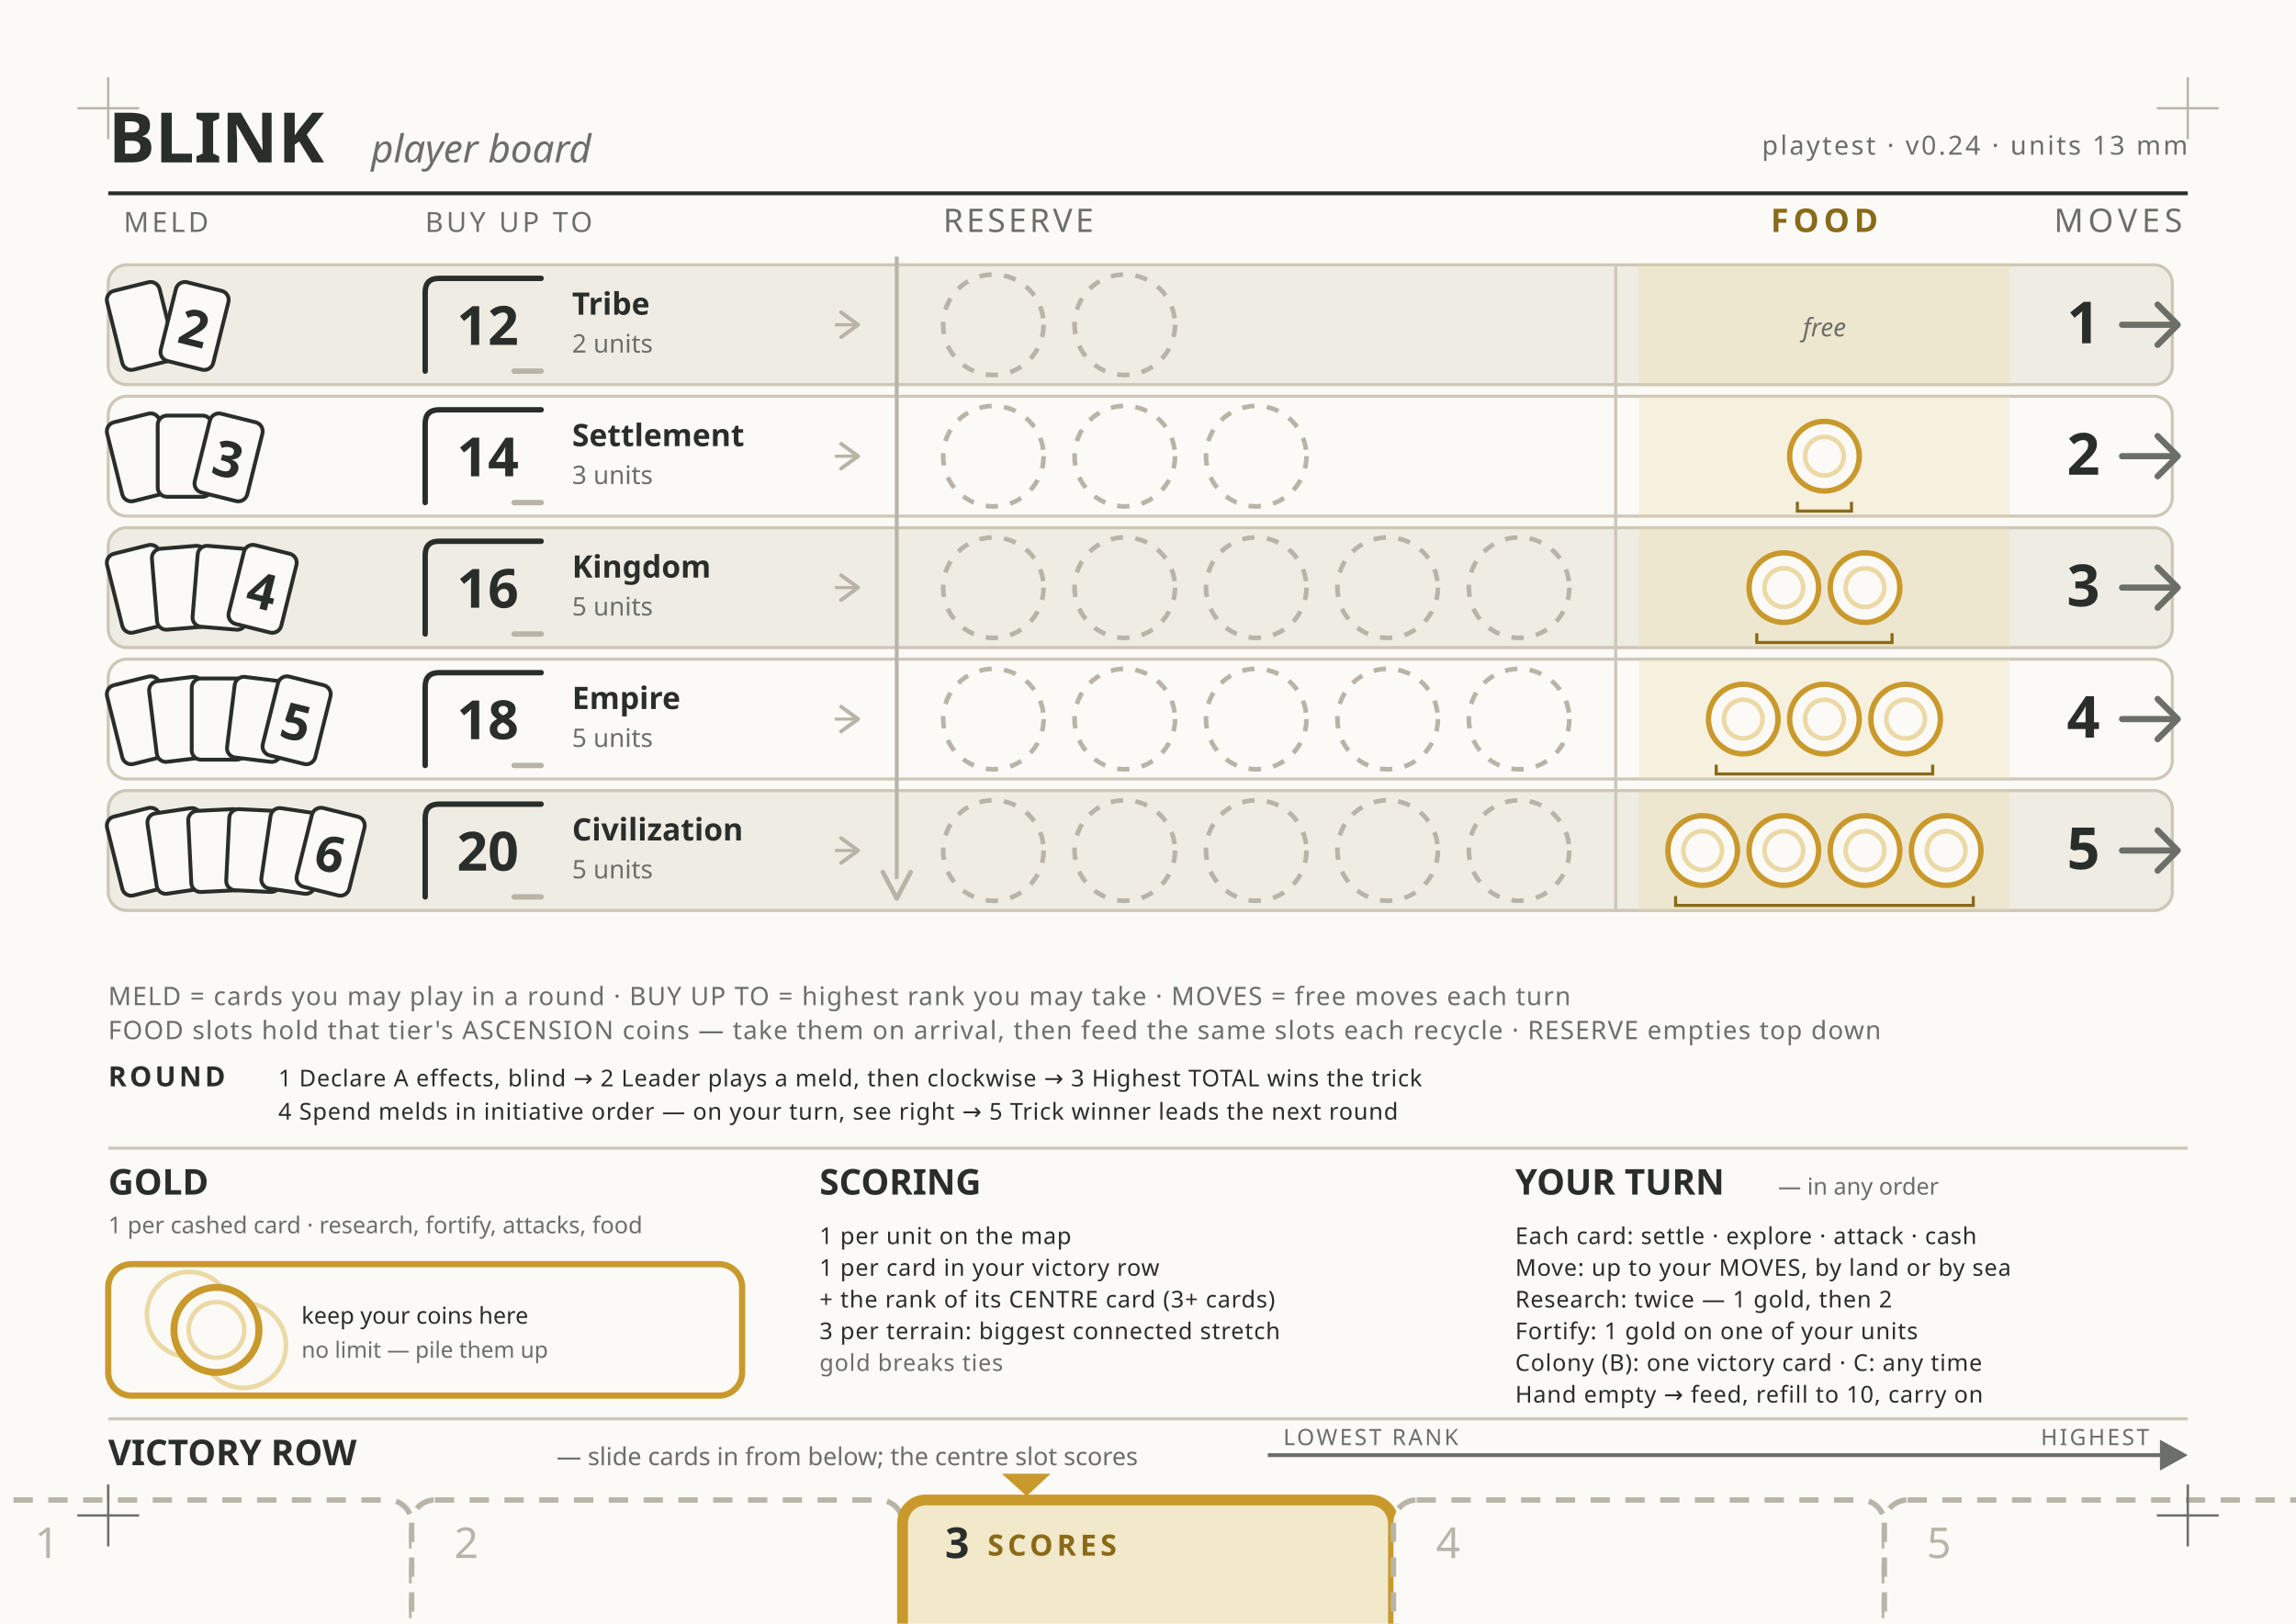
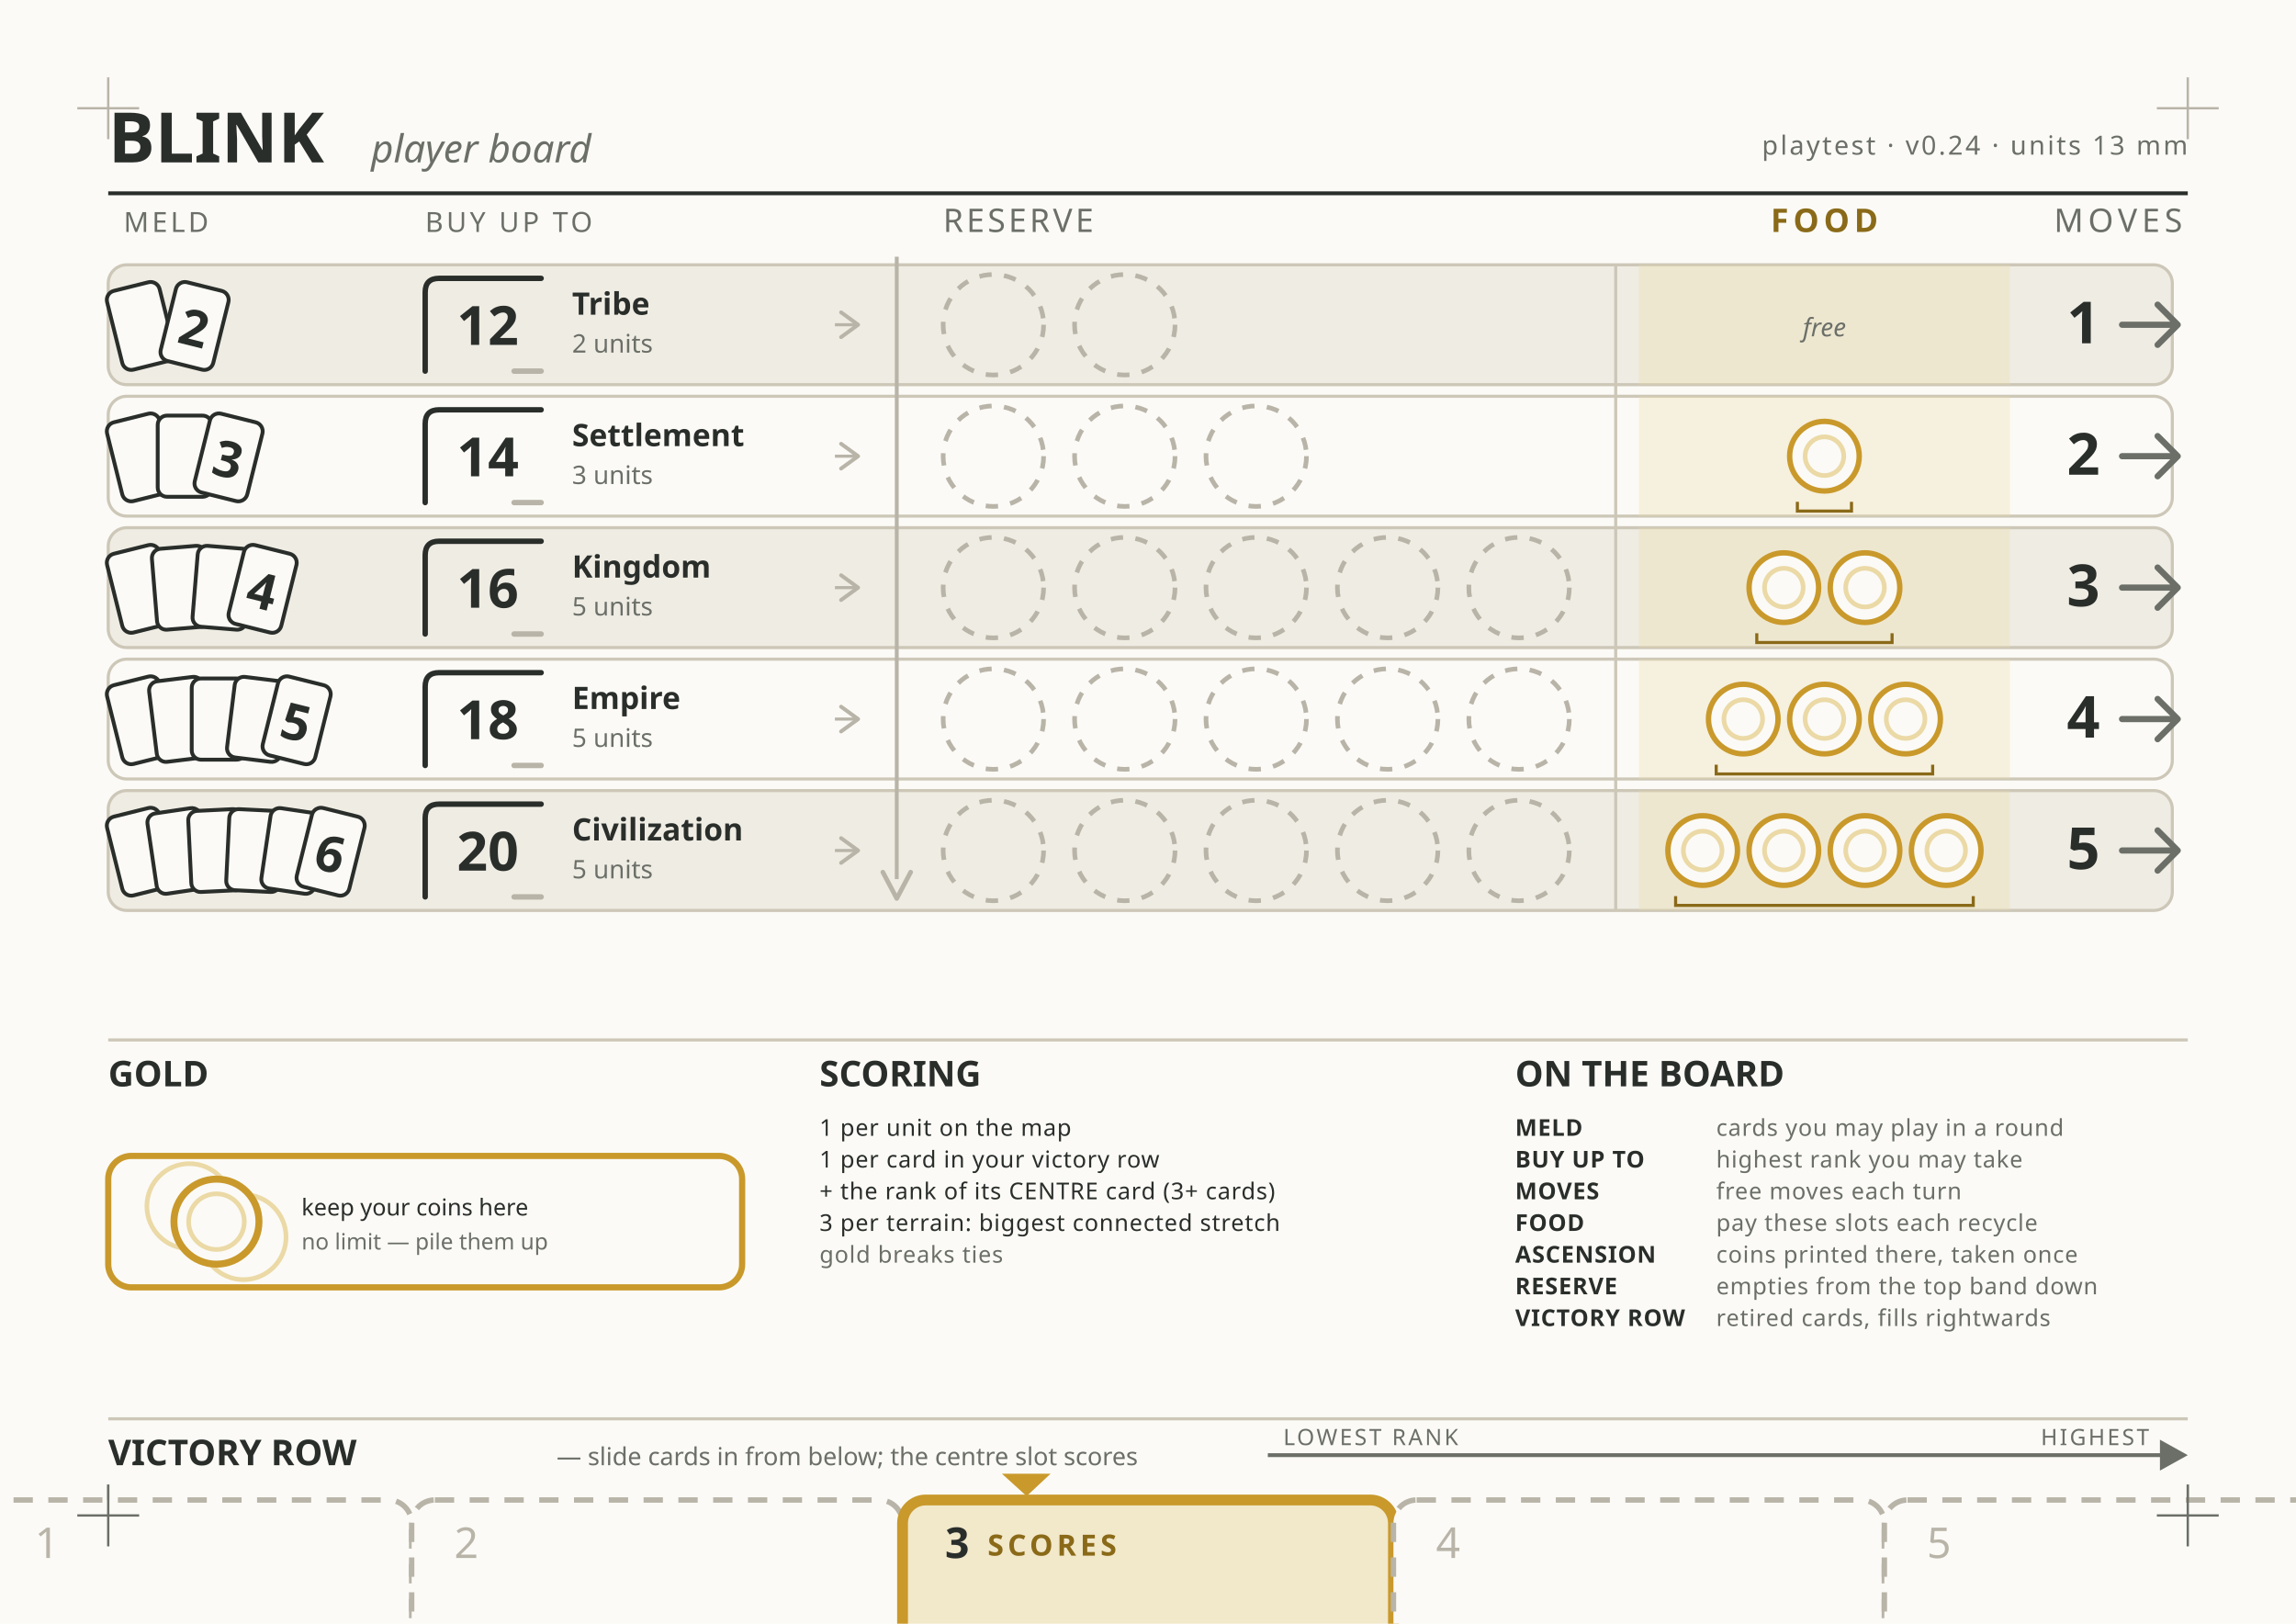
<svg xmlns="http://www.w3.org/2000/svg" width="297.0mm" height="210.0mm" viewBox="0 0 297.0 210.0">
  <rect x="0" y="0" width="297.0" height="210.0" fill="#FBFAF6" />
  <path d="M10.0 14.0 h8 M14.0 10.0 v8" stroke="#B9B4A8" stroke-width="0.3" />
  <path d="M279.0 14.0 h8 M283.0 10.0 v8" stroke="#B9B4A8" stroke-width="0.3" />
  <path d="M10.0 196.0 h8 M14.0 192.0 v8" stroke="#B9B4A8" stroke-width="0.3" />
  <path d="M279.0 196.0 h8 M283.0 192.0 v8" stroke="#B9B4A8" stroke-width="0.3" />
  <text x="14.00" y="21.00" font-family="IBM Plex Sans" font-size="9" fill="#2A2E2B" text-anchor="start" font-weight="600" letter-spacing="0" style="">BLINK</text>
  <text x="48.00" y="21.00" font-family="IBM Plex Sans" font-size="5" fill="#6B6F68" text-anchor="start" font-weight="400" letter-spacing="0" style="font-style:italic">player board</text>
  <text x="283.00" y="20.00" font-family="IBM Plex Mono" font-size="3.4" fill="#6B6F68" text-anchor="end" font-weight="400" letter-spacing="0.3" style="">playtest · v0.24 · units 13 mm</text>
  <line x1="14.0" y1="25.0" x2="283.0" y2="25.0" stroke="#2A2E2B" stroke-width="0.5" />
  <text x="16.00" y="30.00" font-family="IBM Plex Mono" font-size="3.6" fill="#6B6F68" text-anchor="start" font-weight="400" letter-spacing="0.4" style="">MELD</text>
  <text x="55.00" y="30.00" font-family="IBM Plex Mono" font-size="3.6" fill="#6B6F68" text-anchor="start" font-weight="400" letter-spacing="0.4" style="">BUY UP TO</text>
  <text x="122.00" y="30.00" font-family="IBM Plex Mono" font-size="4.2" fill="#6B6F68" text-anchor="start" font-weight="400" letter-spacing="0.4" style="">RESERVE</text>
  <text x="236.00" y="30.00" font-family="IBM Plex Mono" font-size="4.2" fill="#8A6A18" text-anchor="middle" font-weight="600" letter-spacing="0.6" style="">FOOD</text>
  <text x="274.00" y="30.00" font-family="IBM Plex Mono" font-size="4.2" fill="#6B6F68" text-anchor="middle" font-weight="400" letter-spacing="0.6" style="">MOVES</text>
  <rect x="14.0" y="34.25" width="267.0" height="15.5" rx="2.4" fill="#EFECE3" stroke="#CDC7B8" stroke-width="0.4" />
  <rect x="212.0" y="34.25" width="48.0" height="15.5" fill="#EBD9A6" fill-opacity="0.3" />
  <g transform="rotate(-14.0 19.50 47.25)">
    <rect x="16.00" y="36.75" width="7.0" height="10.5" rx="1.2" fill="#FBFAF6" stroke="#2A2E2B" stroke-width="0.5" />
  </g>
  <g transform="rotate(14.0 23.90 47.25)">
    <rect x="20.40" y="36.75" width="7.0" height="10.5" rx="1.2" fill="#FBFAF6" stroke="#2A2E2B" stroke-width="0.5" />
    <text x="23.90" y="44.60" font-family="IBM Plex Sans" font-size="6.5" fill="#2A2E2B" text-anchor="middle" font-weight="700" letter-spacing="0" style="">2</text>
  </g>
  <path d="M55.00 48.00 L55.00 37.80 Q55.00 36.00 56.80 36.00 L70.00 36.00" fill="none" stroke="#2A2E2B" stroke-width="0.7" stroke-linecap="round" />
  <path d="M70.00 48.00 l-3.5 0" fill="none" stroke="#B9B4A8" stroke-width="0.7" stroke-linecap="round" />
  <text x="63.10" y="44.60" font-family="IBM Plex Sans" font-size="7.0" fill="#2A2E2B" text-anchor="middle" font-weight="700" letter-spacing="0" style="">12</text>
  <text x="74.00" y="40.70" font-family="IBM Plex Sans" font-size="4.0" fill="#2A2E2B" text-anchor="start" font-weight="600" letter-spacing="0" style="">Tribe</text>
  <text x="74.00" y="45.60" font-family="IBM Plex Mono" font-size="3.3" fill="#6B6F68" text-anchor="start" font-weight="400" letter-spacing="0" style="">2 units</text>
  <path d="M108.0 42.0 L111.0 42.0" fill="none" stroke="#B9B4A8" stroke-width="0.4" />
  <path d="M108.8 40.4 l2.2 1.6 l-2.2 1.6" fill="none" stroke="#B9B4A8" stroke-width="0.5" stroke-linecap="round" stroke-linejoin="round" />
  <circle cx="128.50" cy="42.00" r="6.50" fill="none" stroke="#B9B4A8" stroke-width="0.6" stroke-dasharray="1.6 1.6" />
  <circle cx="145.50" cy="42.00" r="6.50" fill="none" stroke="#B9B4A8" stroke-width="0.6" stroke-dasharray="1.6 1.6" />
  <text x="236.00" y="43.50" font-family="IBM Plex Mono" font-size="3.3" fill="#6B6F68" text-anchor="middle" font-weight="400" letter-spacing="0" style="font-style:italic">free</text>
  <text x="269.50" y="44.40" font-family="IBM Plex Sans" font-size="7.5" fill="#2A2E2B" text-anchor="middle" font-weight="600" letter-spacing="0" style="">1</text>
  <path d="M274.5 42.0 l7 0 M279.1 39.4 l2.6 2.6 l-2.6 2.6" fill="none" stroke="#6B6F68" stroke-width="0.8" stroke-linecap="round" stroke-linejoin="round" />
  <rect x="14.0" y="51.25" width="267.0" height="15.5" rx="2.4" fill="#FBFAF6" stroke="#CDC7B8" stroke-width="0.4" />
  <rect x="212.0" y="51.25" width="48.0" height="15.5" fill="#EBD9A6" fill-opacity="0.3" />
  <g transform="rotate(-14.0 19.50 64.25)">
    <rect x="16.00" y="53.75" width="7.0" height="10.5" rx="1.2" fill="#FBFAF6" stroke="#2A2E2B" stroke-width="0.5" />
  </g>
  <g transform="rotate(0.0 23.90 64.25)">
    <rect x="20.40" y="53.75" width="7.0" height="10.5" rx="1.2" fill="#FBFAF6" stroke="#2A2E2B" stroke-width="0.5" />
  </g>
  <g transform="rotate(14.0 28.30 64.25)">
    <rect x="24.80" y="53.75" width="7.0" height="10.5" rx="1.2" fill="#FBFAF6" stroke="#2A2E2B" stroke-width="0.5" />
    <text x="28.30" y="61.60" font-family="IBM Plex Sans" font-size="6.5" fill="#2A2E2B" text-anchor="middle" font-weight="700" letter-spacing="0" style="">3</text>
  </g>
  <path d="M55.00 65.00 L55.00 54.80 Q55.00 53.00 56.80 53.00 L70.00 53.00" fill="none" stroke="#2A2E2B" stroke-width="0.7" stroke-linecap="round" />
  <path d="M70.00 65.00 l-3.5 0" fill="none" stroke="#B9B4A8" stroke-width="0.7" stroke-linecap="round" />
  <text x="63.10" y="61.60" font-family="IBM Plex Sans" font-size="7.0" fill="#2A2E2B" text-anchor="middle" font-weight="700" letter-spacing="0" style="">14</text>
  <text x="74.00" y="57.70" font-family="IBM Plex Sans" font-size="4.0" fill="#2A2E2B" text-anchor="start" font-weight="600" letter-spacing="0" style="">Settlement</text>
  <text x="74.00" y="62.60" font-family="IBM Plex Mono" font-size="3.3" fill="#6B6F68" text-anchor="start" font-weight="400" letter-spacing="0" style="">3 units</text>
  <path d="M108.0 59.0 L111.0 59.0" fill="none" stroke="#B9B4A8" stroke-width="0.4" />
  <path d="M108.8 57.4 l2.2 1.6 l-2.2 1.6" fill="none" stroke="#B9B4A8" stroke-width="0.5" stroke-linecap="round" stroke-linejoin="round" />
  <circle cx="128.50" cy="59.00" r="6.50" fill="none" stroke="#B9B4A8" stroke-width="0.6" stroke-dasharray="1.6 1.6" />
  <circle cx="145.50" cy="59.00" r="6.50" fill="none" stroke="#B9B4A8" stroke-width="0.6" stroke-dasharray="1.6 1.6" />
  <circle cx="162.50" cy="59.00" r="6.50" fill="none" stroke="#B9B4A8" stroke-width="0.6" stroke-dasharray="1.6 1.6" />
  <circle cx="236.00" cy="59.00" r="4.50" fill="#FBFAF6" stroke="#C9992B" stroke-width="0.7" />
  <circle cx="236.00" cy="59.00" r="2.50" fill="none" stroke="#EBD9A6" stroke-width="0.6" />
  <path d="M232.50 64.90 l0 1.2 L239.50 66.10 l0 -1.2" fill="none" stroke="#8A6A18" stroke-width="0.4" />
  <text x="269.50" y="61.40" font-family="IBM Plex Sans" font-size="7.5" fill="#2A2E2B" text-anchor="middle" font-weight="600" letter-spacing="0" style="">2</text>
  <path d="M274.5 59.0 l7 0 M279.1 56.4 l2.6 2.6 l-2.6 2.6" fill="none" stroke="#6B6F68" stroke-width="0.8" stroke-linecap="round" stroke-linejoin="round" />
  <rect x="14.0" y="68.25" width="267.0" height="15.5" rx="2.4" fill="#EFECE3" stroke="#CDC7B8" stroke-width="0.4" />
  <rect x="212.0" y="68.25" width="48.0" height="15.5" fill="#EBD9A6" fill-opacity="0.3" />
  <g transform="rotate(-14.0 19.50 81.25)">
    <rect x="16.00" y="70.75" width="7.0" height="10.5" rx="1.2" fill="#FBFAF6" stroke="#2A2E2B" stroke-width="0.5" />
  </g>
  <g transform="rotate(-4.7 23.90 81.25)">
    <rect x="20.40" y="70.75" width="7.0" height="10.5" rx="1.2" fill="#FBFAF6" stroke="#2A2E2B" stroke-width="0.5" />
  </g>
  <g transform="rotate(4.7 28.30 81.25)">
    <rect x="24.80" y="70.75" width="7.0" height="10.5" rx="1.2" fill="#FBFAF6" stroke="#2A2E2B" stroke-width="0.5" />
  </g>
  <g transform="rotate(14.0 32.70 81.25)">
    <rect x="29.20" y="70.75" width="7.0" height="10.5" rx="1.2" fill="#FBFAF6" stroke="#2A2E2B" stroke-width="0.5" />
    <text x="32.70" y="78.60" font-family="IBM Plex Sans" font-size="6.5" fill="#2A2E2B" text-anchor="middle" font-weight="700" letter-spacing="0" style="">4</text>
  </g>
  <path d="M55.00 82.00 L55.00 71.80 Q55.00 70.00 56.80 70.00 L70.00 70.00" fill="none" stroke="#2A2E2B" stroke-width="0.7" stroke-linecap="round" />
  <path d="M70.00 82.00 l-3.5 0" fill="none" stroke="#B9B4A8" stroke-width="0.7" stroke-linecap="round" />
  <text x="63.10" y="78.60" font-family="IBM Plex Sans" font-size="7.0" fill="#2A2E2B" text-anchor="middle" font-weight="700" letter-spacing="0" style="">16</text>
  <text x="74.00" y="74.70" font-family="IBM Plex Sans" font-size="4.0" fill="#2A2E2B" text-anchor="start" font-weight="600" letter-spacing="0" style="">Kingdom</text>
  <text x="74.00" y="79.60" font-family="IBM Plex Mono" font-size="3.3" fill="#6B6F68" text-anchor="start" font-weight="400" letter-spacing="0" style="">5 units</text>
  <path d="M108.0 76.0 L111.0 76.0" fill="none" stroke="#B9B4A8" stroke-width="0.4" />
  <path d="M108.8 74.4 l2.2 1.6 l-2.2 1.6" fill="none" stroke="#B9B4A8" stroke-width="0.5" stroke-linecap="round" stroke-linejoin="round" />
  <circle cx="128.50" cy="76.00" r="6.50" fill="none" stroke="#B9B4A8" stroke-width="0.6" stroke-dasharray="1.6 1.6" />
  <circle cx="145.50" cy="76.00" r="6.50" fill="none" stroke="#B9B4A8" stroke-width="0.6" stroke-dasharray="1.6 1.6" />
  <circle cx="162.50" cy="76.00" r="6.50" fill="none" stroke="#B9B4A8" stroke-width="0.6" stroke-dasharray="1.6 1.6" />
  <circle cx="179.50" cy="76.00" r="6.50" fill="none" stroke="#B9B4A8" stroke-width="0.6" stroke-dasharray="1.6 1.6" />
  <circle cx="196.50" cy="76.00" r="6.50" fill="none" stroke="#B9B4A8" stroke-width="0.6" stroke-dasharray="1.6 1.6" />
  <circle cx="230.75" cy="76.00" r="4.50" fill="#FBFAF6" stroke="#C9992B" stroke-width="0.7" />
  <circle cx="230.75" cy="76.00" r="2.50" fill="none" stroke="#EBD9A6" stroke-width="0.6" />
  <circle cx="241.25" cy="76.00" r="4.50" fill="#FBFAF6" stroke="#C9992B" stroke-width="0.7" />
  <circle cx="241.25" cy="76.00" r="2.50" fill="none" stroke="#EBD9A6" stroke-width="0.6" />
  <path d="M227.25 81.90 l0 1.2 L244.75 83.10 l0 -1.2" fill="none" stroke="#8A6A18" stroke-width="0.4" />
  <text x="269.50" y="78.40" font-family="IBM Plex Sans" font-size="7.5" fill="#2A2E2B" text-anchor="middle" font-weight="600" letter-spacing="0" style="">3</text>
  <path d="M274.5 76.0 l7 0 M279.1 73.4 l2.6 2.6 l-2.6 2.6" fill="none" stroke="#6B6F68" stroke-width="0.8" stroke-linecap="round" stroke-linejoin="round" />
  <rect x="14.0" y="85.25" width="267.0" height="15.5" rx="2.4" fill="#FBFAF6" stroke="#CDC7B8" stroke-width="0.4" />
  <rect x="212.0" y="85.25" width="48.0" height="15.5" fill="#EBD9A6" fill-opacity="0.3" />
  <g transform="rotate(-14.0 19.50 98.25)">
    <rect x="16.00" y="87.75" width="7.0" height="10.5" rx="1.2" fill="#FBFAF6" stroke="#2A2E2B" stroke-width="0.5" />
  </g>
  <g transform="rotate(-7.0 23.90 98.25)">
    <rect x="20.40" y="87.75" width="7.0" height="10.5" rx="1.2" fill="#FBFAF6" stroke="#2A2E2B" stroke-width="0.5" />
  </g>
  <g transform="rotate(0.0 28.30 98.25)">
    <rect x="24.80" y="87.75" width="7.0" height="10.5" rx="1.2" fill="#FBFAF6" stroke="#2A2E2B" stroke-width="0.5" />
  </g>
  <g transform="rotate(7.0 32.70 98.25)">
    <rect x="29.20" y="87.75" width="7.0" height="10.5" rx="1.2" fill="#FBFAF6" stroke="#2A2E2B" stroke-width="0.5" />
  </g>
  <g transform="rotate(14.0 37.10 98.25)">
    <rect x="33.60" y="87.75" width="7.0" height="10.5" rx="1.2" fill="#FBFAF6" stroke="#2A2E2B" stroke-width="0.5" />
    <text x="37.10" y="95.60" font-family="IBM Plex Sans" font-size="6.5" fill="#2A2E2B" text-anchor="middle" font-weight="700" letter-spacing="0" style="">5</text>
  </g>
  <path d="M55.00 99.00 L55.00 88.80 Q55.00 87.00 56.80 87.00 L70.00 87.00" fill="none" stroke="#2A2E2B" stroke-width="0.7" stroke-linecap="round" />
  <path d="M70.00 99.00 l-3.5 0" fill="none" stroke="#B9B4A8" stroke-width="0.7" stroke-linecap="round" />
  <text x="63.10" y="95.60" font-family="IBM Plex Sans" font-size="7.0" fill="#2A2E2B" text-anchor="middle" font-weight="700" letter-spacing="0" style="">18</text>
  <text x="74.00" y="91.70" font-family="IBM Plex Sans" font-size="4.0" fill="#2A2E2B" text-anchor="start" font-weight="600" letter-spacing="0" style="">Empire</text>
  <text x="74.00" y="96.60" font-family="IBM Plex Mono" font-size="3.3" fill="#6B6F68" text-anchor="start" font-weight="400" letter-spacing="0" style="">5 units</text>
  <path d="M108.0 93.0 L111.0 93.0" fill="none" stroke="#B9B4A8" stroke-width="0.4" />
  <path d="M108.8 91.4 l2.2 1.6 l-2.2 1.6" fill="none" stroke="#B9B4A8" stroke-width="0.5" stroke-linecap="round" stroke-linejoin="round" />
  <circle cx="128.50" cy="93.00" r="6.50" fill="none" stroke="#B9B4A8" stroke-width="0.6" stroke-dasharray="1.6 1.6" />
  <circle cx="145.50" cy="93.00" r="6.50" fill="none" stroke="#B9B4A8" stroke-width="0.6" stroke-dasharray="1.6 1.6" />
  <circle cx="162.50" cy="93.00" r="6.50" fill="none" stroke="#B9B4A8" stroke-width="0.6" stroke-dasharray="1.6 1.6" />
  <circle cx="179.50" cy="93.00" r="6.50" fill="none" stroke="#B9B4A8" stroke-width="0.6" stroke-dasharray="1.6 1.6" />
  <circle cx="196.50" cy="93.00" r="6.50" fill="none" stroke="#B9B4A8" stroke-width="0.6" stroke-dasharray="1.6 1.6" />
  <circle cx="225.50" cy="93.00" r="4.50" fill="#FBFAF6" stroke="#C9992B" stroke-width="0.7" />
  <circle cx="225.50" cy="93.00" r="2.50" fill="none" stroke="#EBD9A6" stroke-width="0.6" />
  <circle cx="236.00" cy="93.00" r="4.50" fill="#FBFAF6" stroke="#C9992B" stroke-width="0.7" />
  <circle cx="236.00" cy="93.00" r="2.50" fill="none" stroke="#EBD9A6" stroke-width="0.6" />
  <circle cx="246.50" cy="93.00" r="4.50" fill="#FBFAF6" stroke="#C9992B" stroke-width="0.7" />
  <circle cx="246.50" cy="93.00" r="2.50" fill="none" stroke="#EBD9A6" stroke-width="0.6" />
  <path d="M222.00 98.90 l0 1.2 L250.00 100.10 l0 -1.2" fill="none" stroke="#8A6A18" stroke-width="0.4" />
  <text x="269.50" y="95.40" font-family="IBM Plex Sans" font-size="7.5" fill="#2A2E2B" text-anchor="middle" font-weight="600" letter-spacing="0" style="">4</text>
  <path d="M274.5 93.0 l7 0 M279.1 90.4 l2.6 2.6 l-2.6 2.6" fill="none" stroke="#6B6F68" stroke-width="0.8" stroke-linecap="round" stroke-linejoin="round" />
  <rect x="14.0" y="102.25" width="267.0" height="15.5" rx="2.4" fill="#EFECE3" stroke="#CDC7B8" stroke-width="0.4" />
  <rect x="212.0" y="102.25" width="48.0" height="15.5" fill="#EBD9A6" fill-opacity="0.3" />
  <g transform="rotate(-14.0 19.50 115.25)">
    <rect x="16.00" y="104.75" width="7.0" height="10.5" rx="1.2" fill="#FBFAF6" stroke="#2A2E2B" stroke-width="0.5" />
  </g>
  <g transform="rotate(-8.4 23.90 115.25)">
    <rect x="20.40" y="104.75" width="7.0" height="10.5" rx="1.2" fill="#FBFAF6" stroke="#2A2E2B" stroke-width="0.5" />
  </g>
  <g transform="rotate(-2.8 28.30 115.25)">
    <rect x="24.80" y="104.75" width="7.0" height="10.5" rx="1.2" fill="#FBFAF6" stroke="#2A2E2B" stroke-width="0.5" />
  </g>
  <g transform="rotate(2.8 32.70 115.25)">
    <rect x="29.20" y="104.75" width="7.0" height="10.5" rx="1.2" fill="#FBFAF6" stroke="#2A2E2B" stroke-width="0.5" />
  </g>
  <g transform="rotate(8.4 37.10 115.25)">
    <rect x="33.60" y="104.75" width="7.0" height="10.5" rx="1.2" fill="#FBFAF6" stroke="#2A2E2B" stroke-width="0.5" />
  </g>
  <g transform="rotate(14.0 41.50 115.25)">
    <rect x="38.00" y="104.75" width="7.0" height="10.5" rx="1.2" fill="#FBFAF6" stroke="#2A2E2B" stroke-width="0.5" />
    <text x="41.50" y="112.60" font-family="IBM Plex Sans" font-size="6.5" fill="#2A2E2B" text-anchor="middle" font-weight="700" letter-spacing="0" style="">6</text>
  </g>
  <path d="M55.00 116.00 L55.00 105.80 Q55.00 104.00 56.80 104.00 L70.00 104.00" fill="none" stroke="#2A2E2B" stroke-width="0.7" stroke-linecap="round" />
  <path d="M70.00 116.00 l-3.5 0" fill="none" stroke="#B9B4A8" stroke-width="0.7" stroke-linecap="round" />
  <text x="63.10" y="112.60" font-family="IBM Plex Sans" font-size="7.0" fill="#2A2E2B" text-anchor="middle" font-weight="700" letter-spacing="0" style="">20</text>
  <text x="74.00" y="108.70" font-family="IBM Plex Sans" font-size="4.0" fill="#2A2E2B" text-anchor="start" font-weight="600" letter-spacing="0" style="">Civilization</text>
  <text x="74.00" y="113.60" font-family="IBM Plex Mono" font-size="3.3" fill="#6B6F68" text-anchor="start" font-weight="400" letter-spacing="0" style="">5 units</text>
  <path d="M108.0 110.0 L111.0 110.0" fill="none" stroke="#B9B4A8" stroke-width="0.4" />
  <path d="M108.8 108.4 l2.2 1.6 l-2.2 1.6" fill="none" stroke="#B9B4A8" stroke-width="0.5" stroke-linecap="round" stroke-linejoin="round" />
  <circle cx="128.50" cy="110.00" r="6.50" fill="none" stroke="#B9B4A8" stroke-width="0.6" stroke-dasharray="1.6 1.6" />
  <circle cx="145.50" cy="110.00" r="6.50" fill="none" stroke="#B9B4A8" stroke-width="0.6" stroke-dasharray="1.6 1.6" />
  <circle cx="162.50" cy="110.00" r="6.50" fill="none" stroke="#B9B4A8" stroke-width="0.6" stroke-dasharray="1.6 1.6" />
  <circle cx="179.50" cy="110.00" r="6.50" fill="none" stroke="#B9B4A8" stroke-width="0.6" stroke-dasharray="1.6 1.6" />
  <circle cx="196.50" cy="110.00" r="6.50" fill="none" stroke="#B9B4A8" stroke-width="0.6" stroke-dasharray="1.6 1.6" />
  <circle cx="220.25" cy="110.00" r="4.50" fill="#FBFAF6" stroke="#C9992B" stroke-width="0.7" />
  <circle cx="220.25" cy="110.00" r="2.50" fill="none" stroke="#EBD9A6" stroke-width="0.6" />
  <circle cx="230.75" cy="110.00" r="4.50" fill="#FBFAF6" stroke="#C9992B" stroke-width="0.7" />
  <circle cx="230.75" cy="110.00" r="2.50" fill="none" stroke="#EBD9A6" stroke-width="0.6" />
  <circle cx="241.25" cy="110.00" r="4.50" fill="#FBFAF6" stroke="#C9992B" stroke-width="0.7" />
  <circle cx="241.25" cy="110.00" r="2.50" fill="none" stroke="#EBD9A6" stroke-width="0.6" />
  <circle cx="251.75" cy="110.00" r="4.50" fill="#FBFAF6" stroke="#C9992B" stroke-width="0.7" />
  <circle cx="251.75" cy="110.00" r="2.50" fill="none" stroke="#EBD9A6" stroke-width="0.6" />
  <path d="M216.75 115.90 l0 1.2 L255.25 117.10 l0 -1.2" fill="none" stroke="#8A6A18" stroke-width="0.4" />
  <text x="269.50" y="112.40" font-family="IBM Plex Sans" font-size="7.5" fill="#2A2E2B" text-anchor="middle" font-weight="600" letter-spacing="0" style="">5</text>
  <path d="M274.5 110.0 l7 0 M279.1 107.4 l2.6 2.6 l-2.6 2.6" fill="none" stroke="#6B6F68" stroke-width="0.8" stroke-linecap="round" stroke-linejoin="round" />
  <path d="M116.0 33.2 L116.0 113.7" fill="none" stroke="#B9B4A8" stroke-width="0.5" />
  <path d="M114.2 112.8 L116.0 116.2 L117.8 112.8" fill="none" stroke="#B9B4A8" stroke-width="0.6" stroke-linecap="round" stroke-linejoin="round" />
  <line x1="209.0" y1="34.25" x2="209.0" y2="117.75" stroke="#CDC7B8" stroke-width="0.4" />
-   <text x="14.00" y="130.00" font-family="IBM Plex Mono" font-size="3.3" fill="#6B6F68" text-anchor="start" font-weight="400" letter-spacing="0.15" style="">MELD = cards you may play in a round · BUY UP TO = highest rank you may take · MOVES = free moves each turn</text>
-   <text x="14.00" y="134.40" font-family="IBM Plex Mono" font-size="3.3" fill="#6B6F68" text-anchor="start" font-weight="400" letter-spacing="0.15" style="">FOOD slots hold that tier's ASCENSION coins — take them on arrival, then feed the same slots each recycle · RESERVE empties top down</text>
-   <text x="14.00" y="140.50" font-family="IBM Plex Mono" font-size="3.6" fill="#2A2E2B" text-anchor="start" font-weight="600" letter-spacing="0.4" style="">ROUND</text>
-   <text x="36.00" y="140.50" font-family="IBM Plex Mono" font-size="3.0" fill="#2A2E2B" text-anchor="start" font-weight="400" letter-spacing="0.1" style="">1  Declare A effects, blind   →   2  Leader plays a meld, then clockwise   →   3  Highest TOTAL wins the trick</text>
-   <text x="36.00" y="144.80" font-family="IBM Plex Mono" font-size="3.0" fill="#2A2E2B" text-anchor="start" font-weight="400" letter-spacing="0.1" style="">4  Spend melds in initiative order — on your turn, see right   →   5  Trick winner leads the next round</text>
-   <line x1="14.0" y1="148.5" x2="283.0" y2="148.5" stroke="#CDC7B8" stroke-width="0.4" />
-   <text x="14.00" y="154.50" font-family="IBM Plex Sans" font-size="4.6" fill="#2A2E2B" text-anchor="start" font-weight="600" letter-spacing="0" style="">GOLD</text>
-   <text x="14.00" y="159.50" font-family="IBM Plex Mono" font-size="3.0" fill="#6B6F68" text-anchor="start" font-weight="400" letter-spacing="0" style="">1 per cashed card · research, fortify, attacks, food</text>
-   <rect x="14.0" y="163.5" width="82" height="17" rx="3" fill="#FBFAF6" stroke="#C9992B" stroke-width="0.8" />
-   <circle cx="24.50" cy="170.00" r="5.5" fill="#FBFAF6" stroke="#EBD9A6" stroke-width="0.6" />
-   <circle cx="31.50" cy="174.00" r="5.5" fill="#FBFAF6" stroke="#EBD9A6" stroke-width="0.6" />
-   <circle cx="28.00" cy="172.00" r="5.5" fill="#FBFAF6" stroke="#C9992B" stroke-width="0.9" />
-   <circle cx="28.00" cy="172.00" r="3.6" fill="none" stroke="#EBD9A6" stroke-width="0.6" />
-   <text x="39.00" y="171.20" font-family="IBM Plex Mono" font-size="3.0" fill="#2A2E2B" text-anchor="start" font-weight="400" letter-spacing="0" style="">keep your coins here</text>
-   <text x="39.00" y="175.60" font-family="IBM Plex Mono" font-size="2.9" fill="#6B6F68" text-anchor="start" font-weight="400" letter-spacing="0" style="">no limit — pile them up</text>
-   <text x="106.00" y="154.50" font-family="IBM Plex Sans" font-size="4.6" fill="#2A2E2B" text-anchor="start" font-weight="600" letter-spacing="0" style="">SCORING</text>
-   <text x="106.00" y="160.90" font-family="IBM Plex Mono" font-size="3.0" fill="#2A2E2B" text-anchor="start" font-weight="400" letter-spacing="0.1" style="">1  per unit on the map</text>
-   <text x="106.00" y="165.00" font-family="IBM Plex Mono" font-size="3.0" fill="#2A2E2B" text-anchor="start" font-weight="400" letter-spacing="0.1" style="">1  per card in your victory row</text>
-   <text x="106.00" y="169.10" font-family="IBM Plex Mono" font-size="3.0" fill="#2A2E2B" text-anchor="start" font-weight="400" letter-spacing="0.1" style="">+  the rank of its CENTRE card (3+ cards)</text>
-   <text x="106.00" y="173.20" font-family="IBM Plex Mono" font-size="3.0" fill="#2A2E2B" text-anchor="start" font-weight="400" letter-spacing="0.1" style="">3  per terrain: biggest connected stretch</text>
-   <text x="106.00" y="177.30" font-family="IBM Plex Mono" font-size="3.0" fill="#6B6F68" text-anchor="start" font-weight="400" letter-spacing="0.1" style="">gold breaks ties</text>
-   <text x="196.00" y="154.50" font-family="IBM Plex Sans" font-size="4.6" fill="#2A2E2B" text-anchor="start" font-weight="600" letter-spacing="0" style="">YOUR TURN</text>
-   <text x="230.00" y="154.50" font-family="IBM Plex Mono" font-size="3.0" fill="#6B6F68" text-anchor="start" font-weight="400" letter-spacing="0" style="">— in any order</text>
-   <text x="196.00" y="160.90" font-family="IBM Plex Mono" font-size="3.0" fill="#2A2E2B" text-anchor="start" font-weight="400" letter-spacing="0.1" style="">Each card: settle · explore · attack · cash</text>
-   <text x="196.00" y="165.00" font-family="IBM Plex Mono" font-size="3.0" fill="#2A2E2B" text-anchor="start" font-weight="400" letter-spacing="0.1" style="">Move: up to your MOVES, by land or by sea</text>
-   <text x="196.00" y="169.10" font-family="IBM Plex Mono" font-size="3.0" fill="#2A2E2B" text-anchor="start" font-weight="400" letter-spacing="0.1" style="">Research: twice — 1 gold, then 2</text>
-   <text x="196.00" y="173.20" font-family="IBM Plex Mono" font-size="3.0" fill="#2A2E2B" text-anchor="start" font-weight="400" letter-spacing="0.1" style="">Fortify: 1 gold on one of your units</text>
-   <text x="196.00" y="177.30" font-family="IBM Plex Mono" font-size="3.0" fill="#2A2E2B" text-anchor="start" font-weight="400" letter-spacing="0.1" style="">Colony (B): one victory card · C: any time</text>
-   <text x="196.00" y="181.40" font-family="IBM Plex Mono" font-size="3.0" fill="#2A2E2B" text-anchor="start" font-weight="400" letter-spacing="0.1" style="">Hand empty → feed, refill to 10, carry on</text>
+   <line x1="14.0" y1="134.5" x2="283.0" y2="134.5" stroke="#CDC7B8" stroke-width="0.4" />
+   <text x="14.00" y="140.50" font-family="IBM Plex Sans" font-size="4.6" fill="#2A2E2B" text-anchor="start" font-weight="600" letter-spacing="0" style="">GOLD</text>
+   <rect x="14.0" y="149.5" width="82" height="17" rx="3" fill="#FBFAF6" stroke="#C9992B" stroke-width="0.8" />
+   <circle cx="24.50" cy="156.00" r="5.5" fill="#FBFAF6" stroke="#EBD9A6" stroke-width="0.6" />
+   <circle cx="31.50" cy="160.00" r="5.5" fill="#FBFAF6" stroke="#EBD9A6" stroke-width="0.6" />
+   <circle cx="28.00" cy="158.00" r="5.5" fill="#FBFAF6" stroke="#C9992B" stroke-width="0.9" />
+   <circle cx="28.00" cy="158.00" r="3.6" fill="none" stroke="#EBD9A6" stroke-width="0.6" />
+   <text x="39.00" y="157.20" font-family="IBM Plex Mono" font-size="3.0" fill="#2A2E2B" text-anchor="start" font-weight="400" letter-spacing="0" style="">keep your coins here</text>
+   <text x="39.00" y="161.60" font-family="IBM Plex Mono" font-size="2.9" fill="#6B6F68" text-anchor="start" font-weight="400" letter-spacing="0" style="">no limit — pile them up</text>
+   <text x="106.00" y="140.50" font-family="IBM Plex Sans" font-size="4.6" fill="#2A2E2B" text-anchor="start" font-weight="600" letter-spacing="0" style="">SCORING</text>
+   <text x="106.00" y="146.90" font-family="IBM Plex Mono" font-size="3.0" fill="#2A2E2B" text-anchor="start" font-weight="400" letter-spacing="0.1" style="">1  per unit on the map</text>
+   <text x="106.00" y="151.00" font-family="IBM Plex Mono" font-size="3.0" fill="#2A2E2B" text-anchor="start" font-weight="400" letter-spacing="0.1" style="">1  per card in your victory row</text>
+   <text x="106.00" y="155.10" font-family="IBM Plex Mono" font-size="3.0" fill="#2A2E2B" text-anchor="start" font-weight="400" letter-spacing="0.1" style="">+  the rank of its CENTRE card (3+ cards)</text>
+   <text x="106.00" y="159.20" font-family="IBM Plex Mono" font-size="3.0" fill="#2A2E2B" text-anchor="start" font-weight="400" letter-spacing="0.1" style="">3  per terrain: biggest connected stretch</text>
+   <text x="106.00" y="163.30" font-family="IBM Plex Mono" font-size="3.0" fill="#6B6F68" text-anchor="start" font-weight="400" letter-spacing="0.1" style="">gold breaks ties</text>
+   <text x="196.00" y="140.50" font-family="IBM Plex Sans" font-size="4.6" fill="#2A2E2B" text-anchor="start" font-weight="600" letter-spacing="0" style="">ON THE BOARD</text>
+   <text x="196.00" y="146.90" font-family="IBM Plex Mono" font-size="3.0" fill="#2A2E2B" text-anchor="start" font-weight="600" letter-spacing="0.1" style="">MELD</text>
+   <text x="222.00" y="146.90" font-family="IBM Plex Mono" font-size="3.0" fill="#6B6F68" text-anchor="start" font-weight="400" letter-spacing="0.1" style="">cards you may play in a round</text>
+   <text x="196.00" y="151.00" font-family="IBM Plex Mono" font-size="3.0" fill="#2A2E2B" text-anchor="start" font-weight="600" letter-spacing="0.1" style="">BUY UP TO</text>
+   <text x="222.00" y="151.00" font-family="IBM Plex Mono" font-size="3.0" fill="#6B6F68" text-anchor="start" font-weight="400" letter-spacing="0.1" style="">highest rank you may take</text>
+   <text x="196.00" y="155.10" font-family="IBM Plex Mono" font-size="3.0" fill="#2A2E2B" text-anchor="start" font-weight="600" letter-spacing="0.1" style="">MOVES</text>
+   <text x="222.00" y="155.10" font-family="IBM Plex Mono" font-size="3.0" fill="#6B6F68" text-anchor="start" font-weight="400" letter-spacing="0.1" style="">free moves each turn</text>
+   <text x="196.00" y="159.20" font-family="IBM Plex Mono" font-size="3.0" fill="#2A2E2B" text-anchor="start" font-weight="600" letter-spacing="0.1" style="">FOOD</text>
+   <text x="222.00" y="159.20" font-family="IBM Plex Mono" font-size="3.0" fill="#6B6F68" text-anchor="start" font-weight="400" letter-spacing="0.1" style="">pay these slots each recycle</text>
+   <text x="196.00" y="163.30" font-family="IBM Plex Mono" font-size="3.0" fill="#2A2E2B" text-anchor="start" font-weight="600" letter-spacing="0.1" style="">ASCENSION</text>
+   <text x="222.00" y="163.30" font-family="IBM Plex Mono" font-size="3.0" fill="#6B6F68" text-anchor="start" font-weight="400" letter-spacing="0.1" style="">coins printed there, taken once</text>
+   <text x="196.00" y="167.40" font-family="IBM Plex Mono" font-size="3.0" fill="#2A2E2B" text-anchor="start" font-weight="600" letter-spacing="0.1" style="">RESERVE</text>
+   <text x="222.00" y="167.40" font-family="IBM Plex Mono" font-size="3.0" fill="#6B6F68" text-anchor="start" font-weight="400" letter-spacing="0.1" style="">empties from the top band down</text>
+   <text x="196.00" y="171.50" font-family="IBM Plex Mono" font-size="3.0" fill="#2A2E2B" text-anchor="start" font-weight="600" letter-spacing="0.1" style="">VICTORY ROW</text>
+   <text x="222.00" y="171.50" font-family="IBM Plex Mono" font-size="3.0" fill="#6B6F68" text-anchor="start" font-weight="400" letter-spacing="0.1" style="">retired cards, fills rightwards</text>
  <text x="14.00" y="189.50" font-family="IBM Plex Sans" font-size="4.6" fill="#2A2E2B" text-anchor="start" font-weight="600" letter-spacing="0" style="">VICTORY ROW</text>
  <text x="72.00" y="189.50" font-family="IBM Plex Mono" font-size="3.2" fill="#6B6F68" text-anchor="start" font-weight="400" letter-spacing="0" style="">— slide cards in from below; the centre slot scores</text>
  <line x1="164.0" y1="188.2" x2="279.6" y2="188.2" stroke="#6B6F68" stroke-width="0.5" />
  <path d="M279.4 186.2 L283.0 188.2 L279.4 190.2 Z" fill="#6B6F68" />
  <text x="166.00" y="186.90" font-family="IBM Plex Mono" font-size="2.9" fill="#6B6F68" text-anchor="start" font-weight="400" letter-spacing="0.3" style="">LOWEST RANK</text>
  <text x="278.00" y="186.90" font-family="IBM Plex Mono" font-size="2.9" fill="#6B6F68" text-anchor="end" font-weight="400" letter-spacing="0.3" style="">HIGHEST</text>
  <clipPath id="sheet">
    <rect x="0" y="0" width="297.0" height="210.0" />
  </clipPath>
  <g clip-path="url(#sheet)">
    <rect x="-10.25" y="194.0" width="63.5" height="88.9" rx="3" fill="#FBFAF6" stroke="#B9B4A8" stroke-width="0.7" stroke-dasharray="2.5 2" />
    <text x="4.50" y="201.50" font-family="IBM Plex Sans" font-size="5.5" fill="#B9B4A8" text-anchor="start" font-weight="400" letter-spacing="0" style="">1</text>
    <rect x="53.25" y="194.0" width="63.5" height="88.9" rx="3" fill="#FBFAF6" stroke="#B9B4A8" stroke-width="0.7" stroke-dasharray="2.5 2" />
    <text x="58.75" y="201.50" font-family="IBM Plex Sans" font-size="5.5" fill="#B9B4A8" text-anchor="start" font-weight="400" letter-spacing="0" style="">2</text>
    <rect x="116.75" y="194.0" width="63.5" height="88.9" rx="3" fill="#EBD9A6" fill-opacity="0.55" stroke="#C9992B" stroke-width="1.4" />
    <text x="122.25" y="201.50" font-family="IBM Plex Sans" font-size="5.5" fill="#2A2E2B" text-anchor="start" font-weight="600" letter-spacing="0" style="">3</text>
    <rect x="180.25" y="194.0" width="63.5" height="88.9" rx="3" fill="#FBFAF6" stroke="#B9B4A8" stroke-width="0.7" stroke-dasharray="2.5 2" />
    <text x="185.75" y="201.50" font-family="IBM Plex Sans" font-size="5.5" fill="#B9B4A8" text-anchor="start" font-weight="400" letter-spacing="0" style="">4</text>
    <rect x="243.75" y="194.0" width="63.5" height="88.9" rx="3" fill="#FBFAF6" stroke="#B9B4A8" stroke-width="0.7" stroke-dasharray="2.5 2" />
    <text x="249.25" y="201.50" font-family="IBM Plex Sans" font-size="5.5" fill="#B9B4A8" text-anchor="start" font-weight="400" letter-spacing="0" style="">5</text>
    <text x="127.75" y="201.20" font-family="IBM Plex Mono" font-size="3.8" fill="#8A6A18" text-anchor="start" font-weight="600" letter-spacing="0.5" style="">SCORES</text>
    <path d="M129.6 190.6 L132.8 193.5 L135.9 190.6 Z" fill="#C9992B" />
  </g>
  <path d="M10.0 196.0 h8 M14.0 192.0 v8" stroke="#6B6F68" stroke-width="0.3" />
  <path d="M279.0 196.0 h8 M283.0 192.0 v8" stroke="#6B6F68" stroke-width="0.3" />
  <line x1="14.0" y1="183.5" x2="283.0" y2="183.5" stroke="#CDC7B8" stroke-width="0.4" />
</svg>
